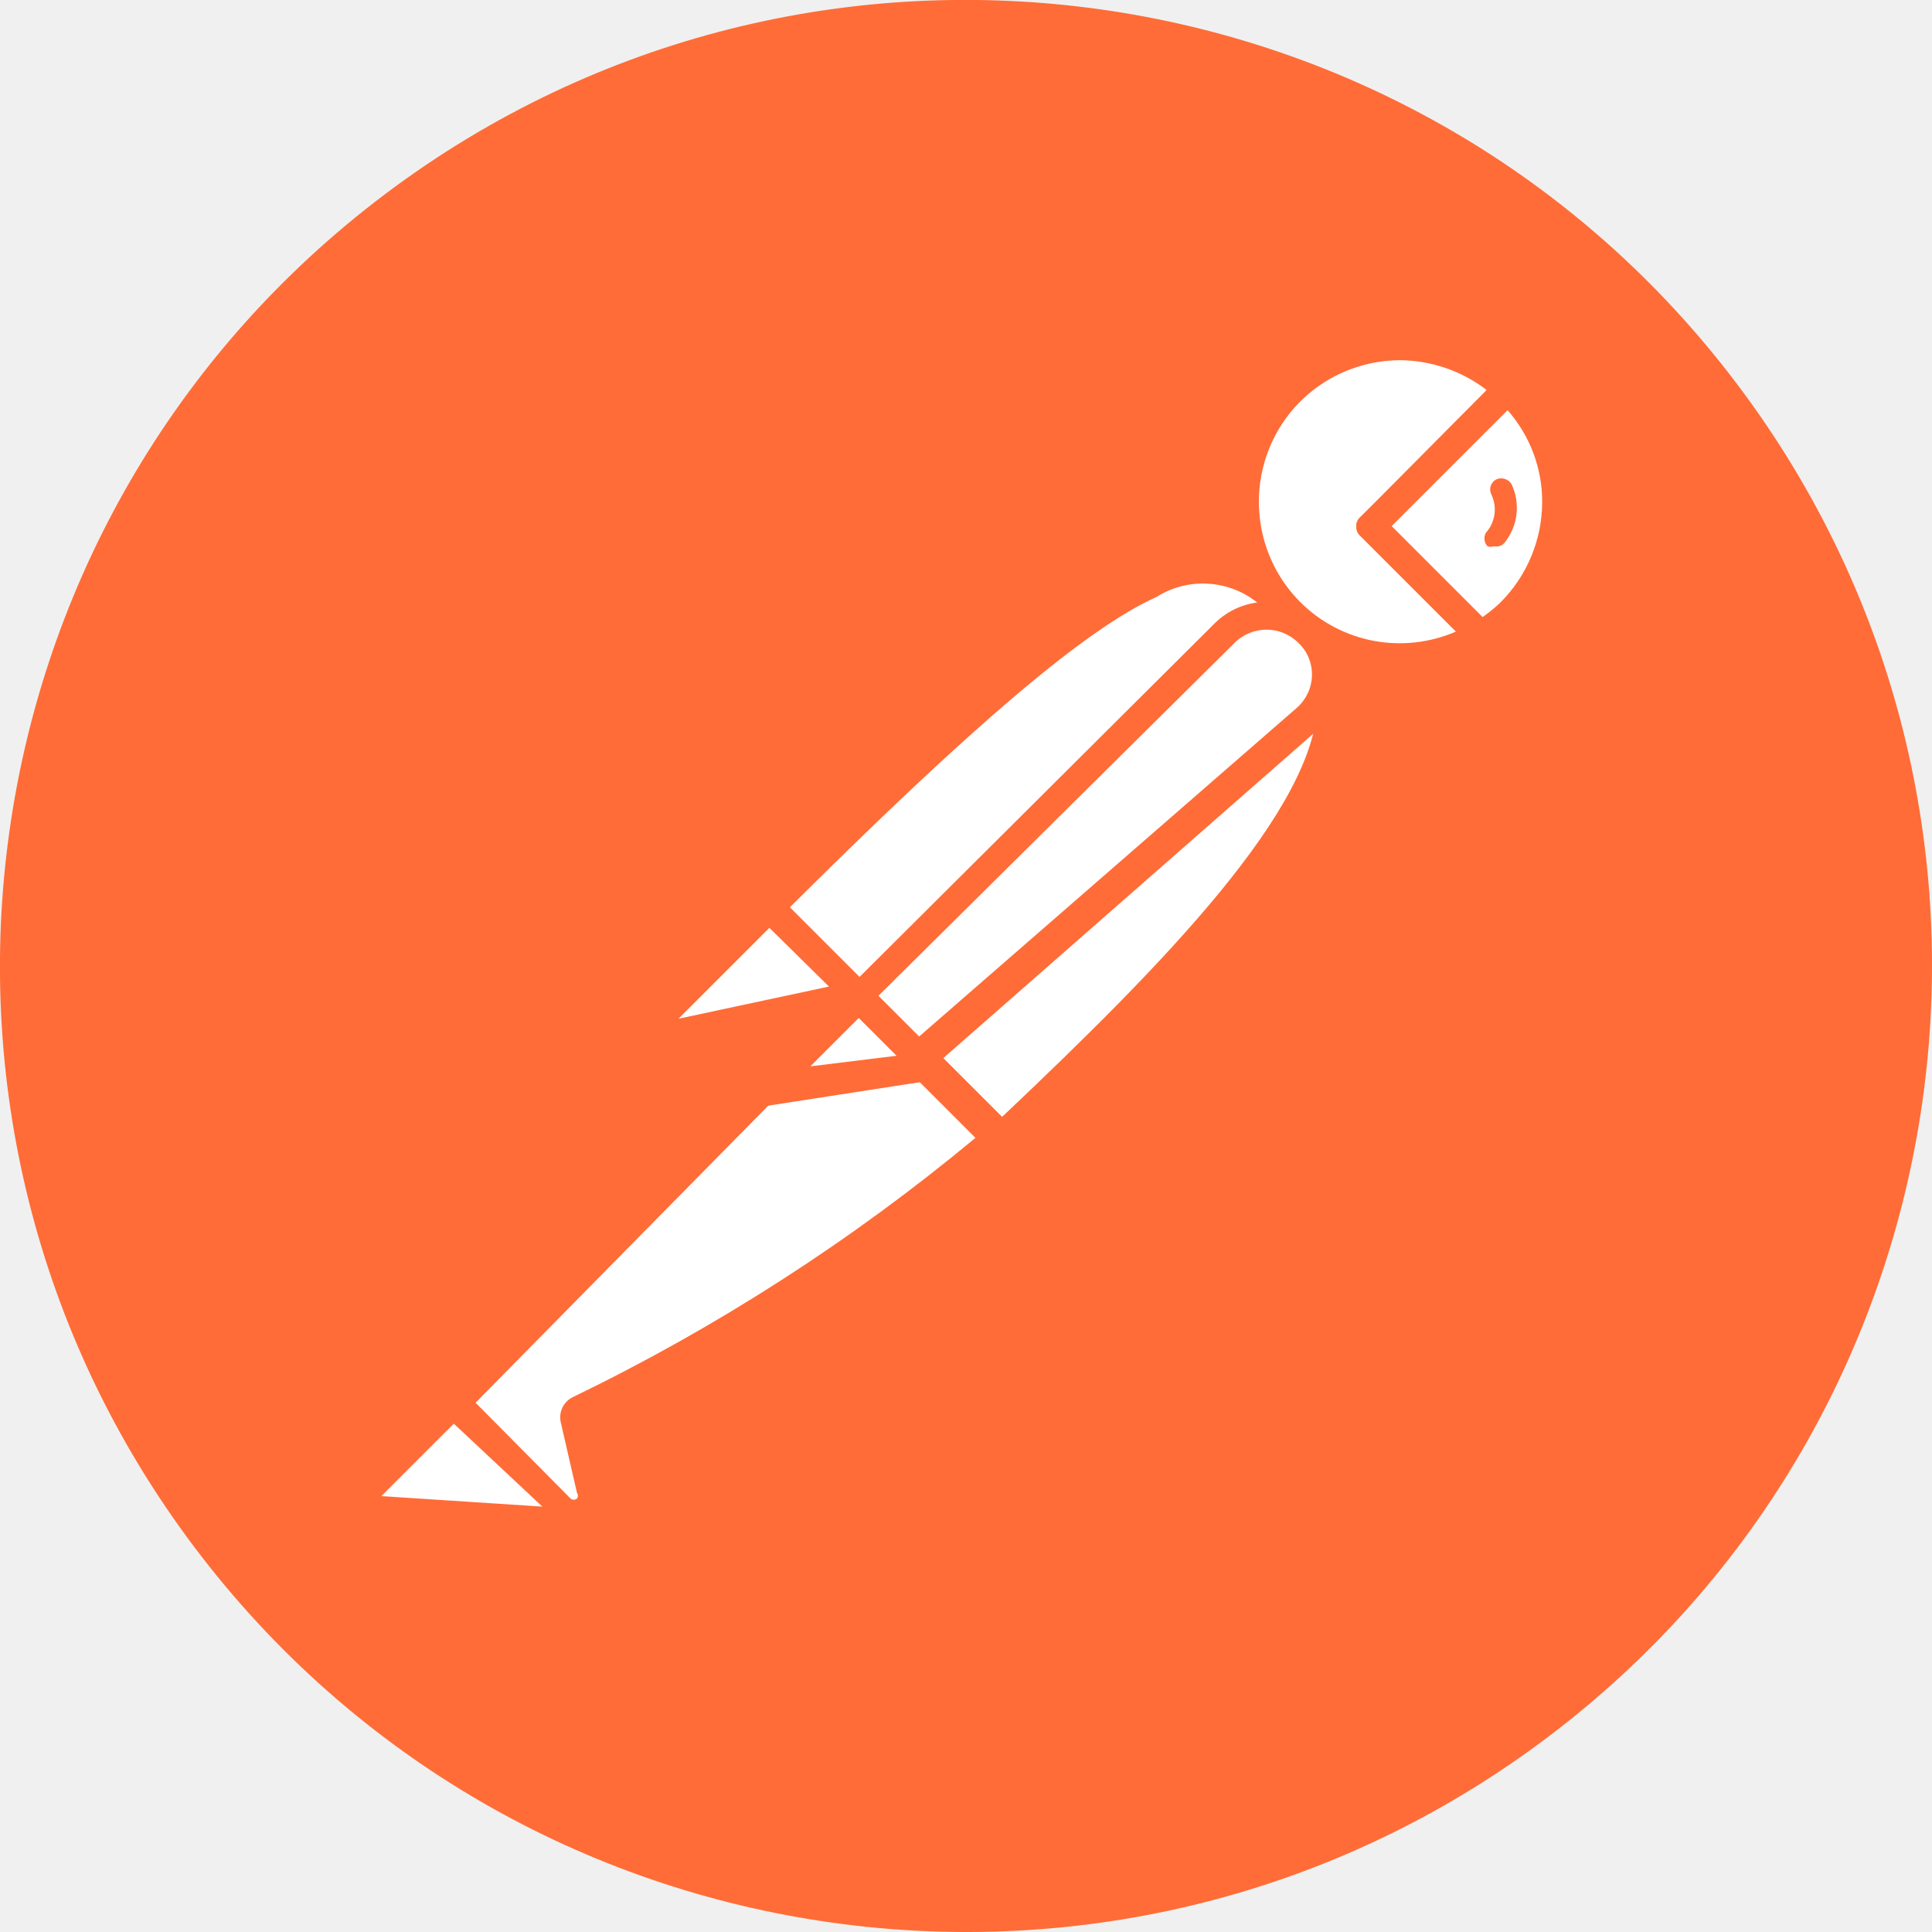
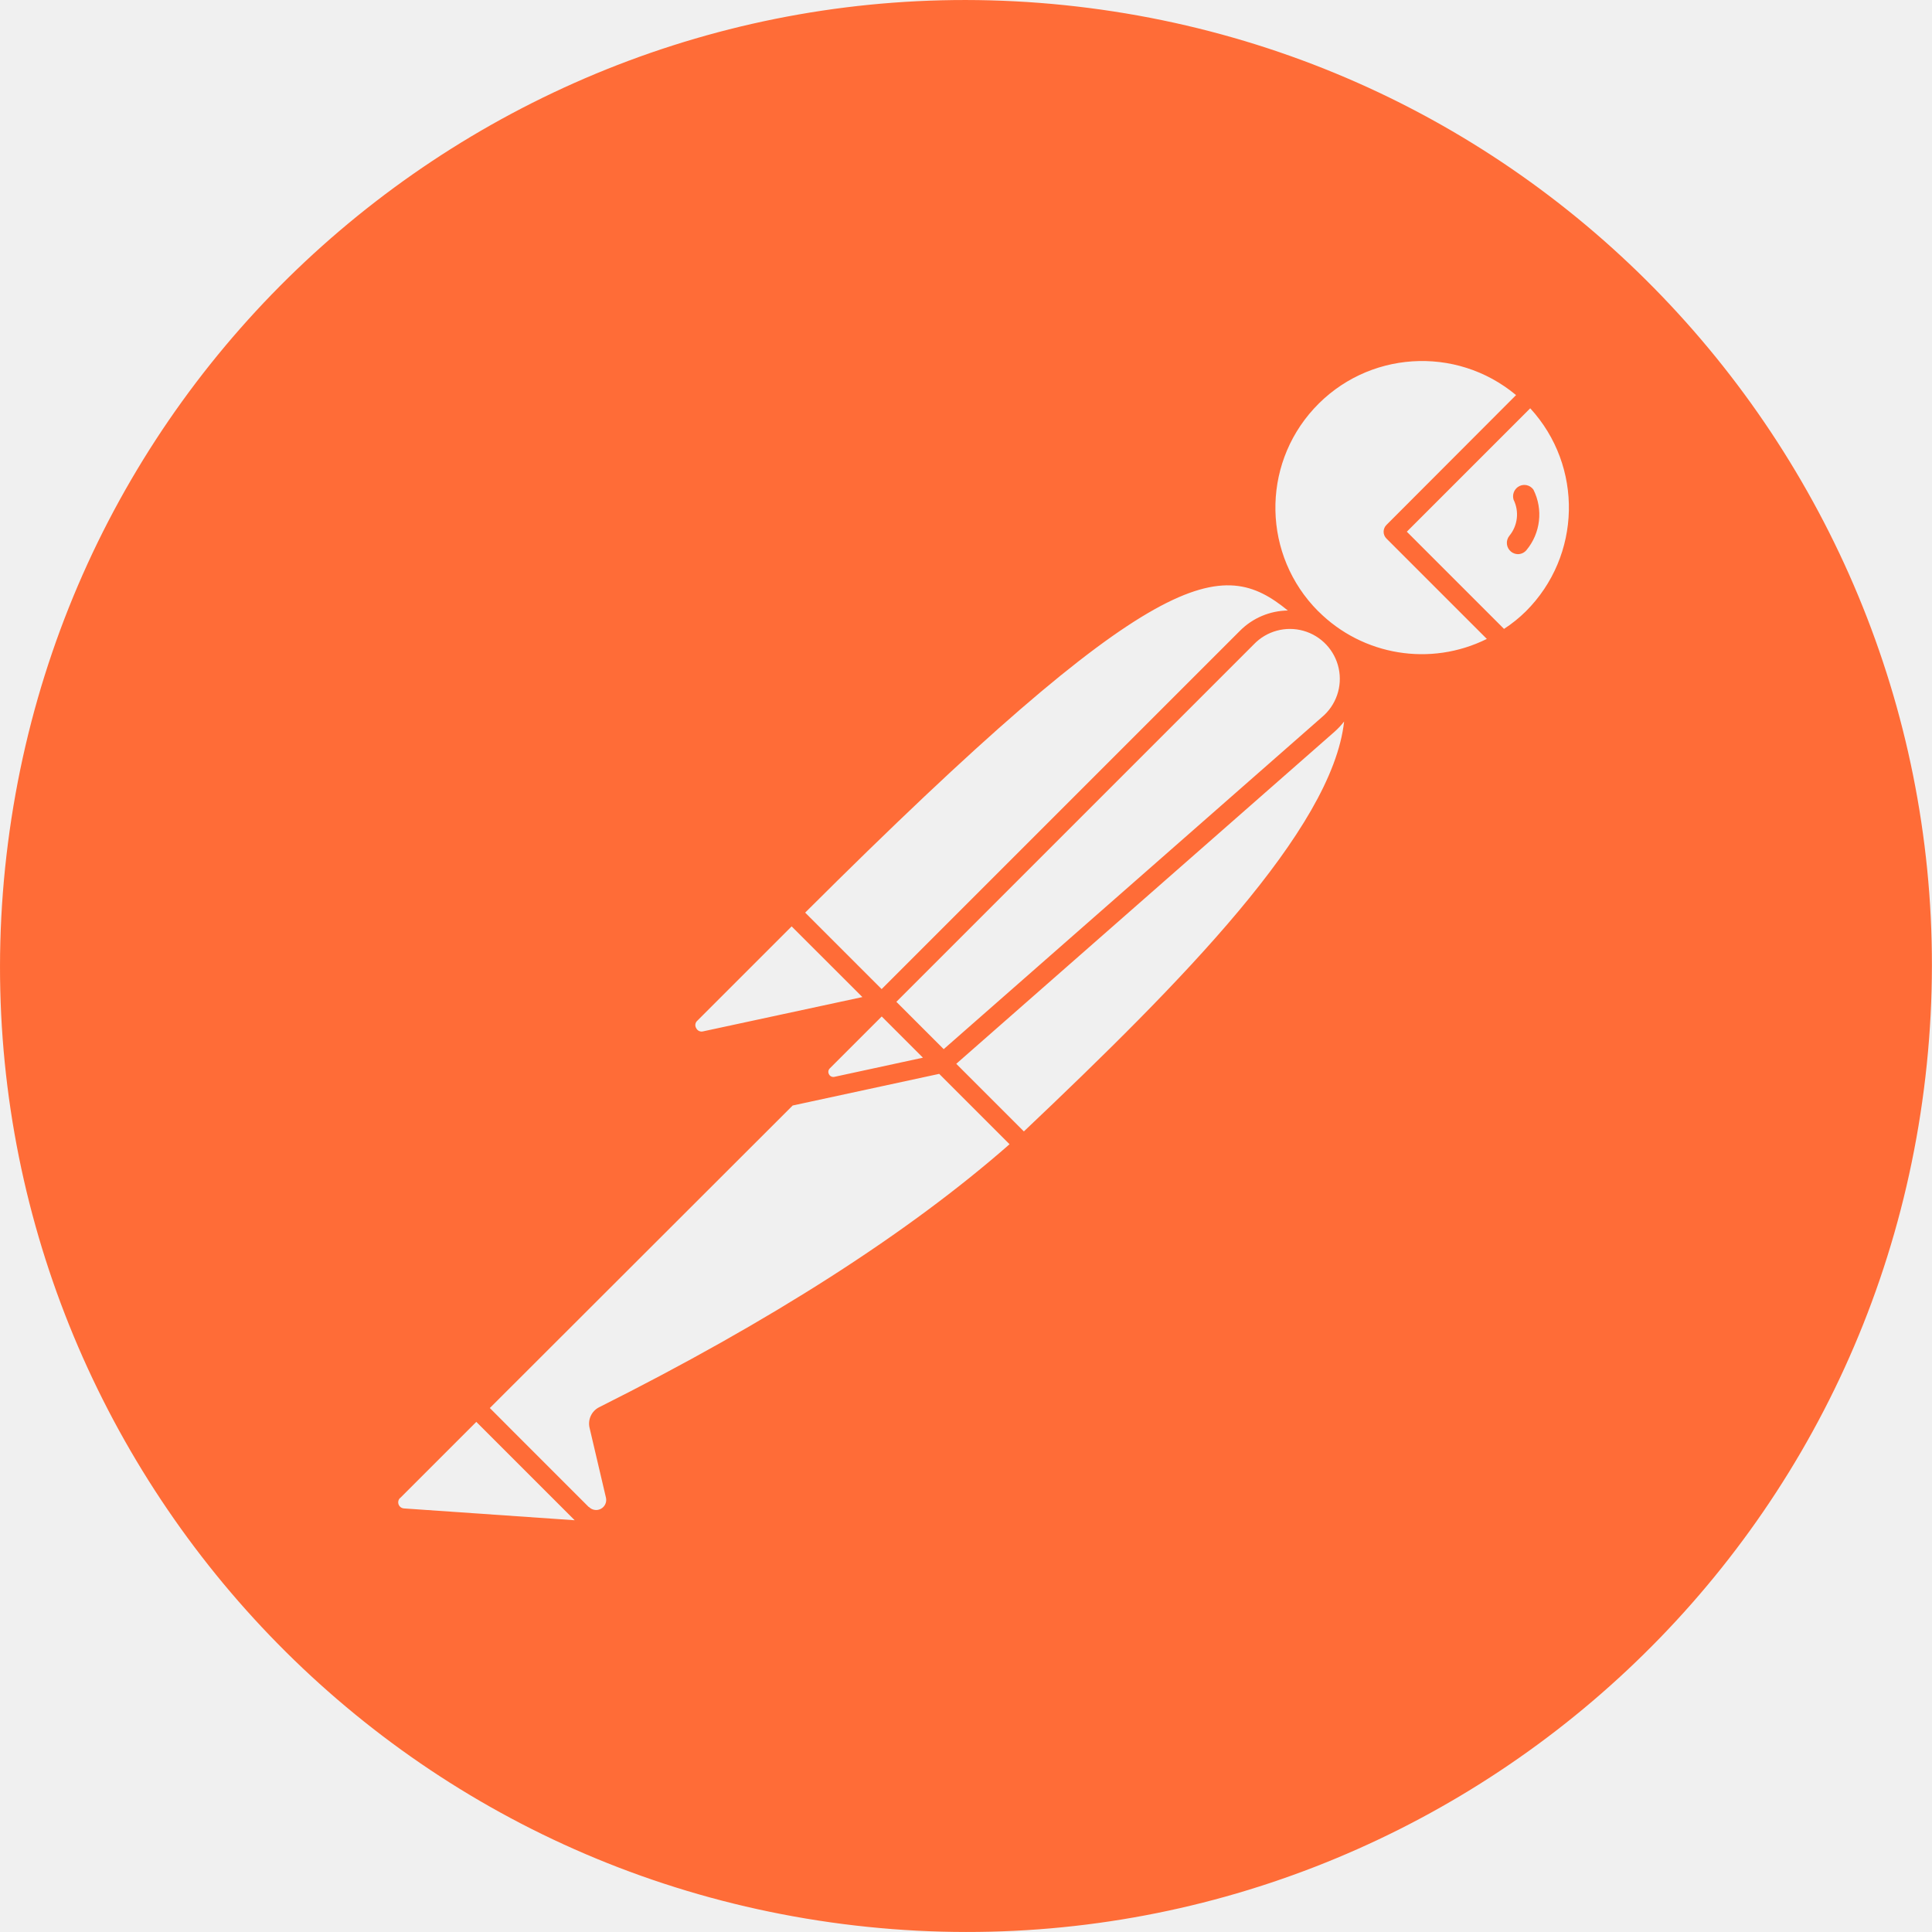
- <svg xmlns="http://www.w3.org/2000/svg" width="64" height="64">
-   <style>.C{fill:#ff6c37}.D{fill:#fff}</style>
-   <path d="M57.327 12.44a32 32 0 1 0-5.761 44.88c13.98-10.804 16.56-30.895 5.76-44.88z" class="C" />
-   <path d="M42.793 20.388L29.3 33.988l-3.813-3.92c13.28-13.28 14.613-12.08 17.307-9.68z" class="D" />
-   <path d="M29.3 34.36a.48.48 0 0 1-.32-.133l-3.84-3.84a.48.48 0 0 1 0-.667c13.093-13.093 14.88-12.48 17.973-9.68.105.084.164.212.16.347.02.13-.03.263-.133.347L29.647 34.228c-.095.087-.218.134-.347.133zm-3.147-4.293l3.147 3.147 12.8-12.8a2.88 2.88 0 0 0-3.787-.64c-2.32 1.04-6.053 4.213-12.16 10.293z" class="C" />
-   <path d="M33.167 37.748l-3.68-3.76L42.98 20.654c3.627 3.547-1.76 9.467-9.813 17.093z" class="D" />
-   <path d="M33.167 38.228a.56.56 0 0 1-.32-.133l-3.76-3.68a.56.56 0 0 1 0-.427c-.04-.112-.04-.235 0-.347L42.58 20.148c.195-.183.498-.183.693 0 .885.814 1.37 1.972 1.333 3.173 0 3.6-4.107 8.133-11.093 14.747a.56.56 0 0 1-.347.16zm-2.987-4.24L33.193 37c5.333-5.04 10.427-10.24 10.453-13.76a3.04 3.04 0 0 0-.693-2.053z" class="C" />
-   <path d="M25.593 30.148l2.667 2.667a.16.16 0 0 1 0 .24l-5.627 1.2c-.233.05-.47-.062-.582-.272s-.07-.47.102-.635l3.28-3.253s.107 0 .16.053z" class="D" />
-   <path d="M22.5 34.788a1.04 1.04 0 0 1-.88-.507c-.21-.397-.135-.886.187-1.2l3.253-3.28a.64.64 0 0 1 .853 0l2.667 2.667c.158.15.22.377.16.587s-.236.377-.453.427l-5.627 1.2zm2.987-4.053l-3.013 3.013 4.987-1.067zm.24-.24z" class="C" />
-   <path d="M49.967 12.894c-1.93-1.862-4.962-1.94-6.986-.183s-2.37 4.773-.794 6.943 4.547 2.778 6.847 1.4l-3.627-3.627z" class="D" />
-   <path d="M46.367 22.28a5.65 5.65 0 0 1-5.156-3.508c-.86-2.098-.384-4.506 1.2-6.118a5.71 5.71 0 0 1 8 0c.102.086.16.213.16.347a.46.46 0 0 1-.16.347l-4.32 4.08 3.28 3.227a.45.45 0 0 1 .133.4.48.48 0 0 1-.213.347 5.8 5.8 0 0 1-2.933.88zm0-10.347c-1.9.01-3.6 1.153-4.313 2.9s-.325 3.758 1.007 5.1c1.356 1.363 3.4 1.755 5.173.987l-3.147-3.147c-.105-.084-.164-.212-.16-.347.004-.125.062-.242.16-.32l4.16-4.187c-.827-.634-1.838-.98-2.88-.987z" class="C" />
-   <path d="M50.047 12.974l-4.56 4.533 3.627 3.627a5.52 5.52 0 0 0 1.013-.747c1.976-2.1 1.94-5.368-.08-7.413z" class="D" />
-   <path d="M49.033 21.534a.4.4 0 0 1-.32-.133l-3.627-3.627c-.105-.084-.164-.212-.16-.347.004-.125.062-.242.16-.32l4.533-4.453a.48.48 0 0 1 .8 0 5.6 5.6 0 0 1 0 8 4.88 4.88 0 0 1-1.067.853.43.43 0 0 1-.32.027zM46.1 17.428l3.013 3.013a5.12 5.12 0 0 0 .587-.48 4.72 4.72 0 0 0 1.387-3.333 4.58 4.58 0 0 0-1.147-3.04z" class="C" />
-   <path d="M43.353 20.948c-.75-.704-1.917-.704-2.667 0L28.607 33l2 2.027 12.773-11.2c.395-.377.616-.9.61-1.446s-.236-1.065-.637-1.434z" class="D" />
-   <path d="M30.5 35.508a.48.48 0 0 1-.32-.133l-2.027-2.027a.48.48 0 0 1 0-.667l12.08-12.027c.958-.956 2.51-.956 3.467 0 .48.48.74 1.135.72 1.813-.028.674-.326 1.308-.827 1.76l-12.773 11.2c-.093.066-.207.094-.32.08zM29.087 33l1.333 1.36 12.533-10.907c.31-.27.495-.656.507-1.067s-.15-.813-.453-1.093c-.583-.58-1.524-.58-2.107 0z" class="C" />
-   <path d="M19.247 46.734a.27.27 0 0 0 0 .32l.533 2.32c.046.277-.087.553-.332.7a.65.65 0 0 1-.762-.077l-3.653-3.52L26.42 35h3.947l2.667 2.667a60.54 60.54 0 0 1-13.787 9.067z" class="D" />
-   <path d="M19.007 50.654c-.302-.006-.6-.13-.8-.347l-3.493-3.493c-.105-.084-.164-.212-.16-.347.004-.125.062-.242.16-.32L26.18 34.654a.45.45 0 0 1 .24-.133h3.973a.48.48 0 0 1 .32 0l2.667 2.667c.103.095.153.235.133.373a.43.43 0 0 1-.16.347l-.213.187a65.33 65.33 0 0 1-13.68 8.773l.507 2.16a1.15 1.15 0 0 1-1.093 1.413zm-3.253-4.187L18.9 49.64a.16.16 0 0 0 .213 0 .16.16 0 0 0 0-.187l-.533-2.32c-.086-.343.08-.7.4-.853a65.56 65.56 0 0 0 13.333-8.587l-2.187-2.187h-3.573zm3.84.48z" class="C" />
-   <path d="M12.287 49.214l2.667-2.667 4.107 4.107-6.533-.453c-.23-.017-.425-.18-.48-.406s.042-.46.24-.58z" class="D" />
-   <path d="M19.14 51.054l-6.507-.453c-.386-.036-.718-.3-.854-.653s-.053-.772.214-1.054l2.667-2.667a.48.48 0 0 1 .667 0l4.08 4.08c.116.16.116.374 0 .533-.062.1-.156.175-.267.213zm-6.507-1.493l5.333.347-2.933-2.747z" class="C" />
-   <path d="M30.74 35.322l-5.387.827 3.12-3.093z" class="D" />
-   <path d="M25.353 36.654c-.183.005-.35-.1-.427-.267a.45.45 0 0 1 0-.533l3.093-3.12c.195-.183.498-.183.693 0L30.98 35a.45.45 0 0 1 0 .48.47.47 0 0 1-.373.347l-5.333.827zm3.12-2.907L26.74 35.48l2.987-.453z" class="C" />
-   <path d="M30.74 35.32l-3.76.48a.48.48 0 0 1-.453-.8l1.947-1.947z" class="D" />
-   <path d="M26.873 36.308c-.355-.003-.68-.197-.853-.507a.96.96 0 0 1 .16-1.147l1.947-1.947c.195-.183.498-.183.693 0l2.267 2.267a.48.48 0 0 1-.293.827l-3.733.48zm0-.987l2.827-.347-1.253-1.253-1.6 1.6zm23.2-19.28a.4.4 0 0 0-.507-.16.37.37 0 0 0-.186.22c-.03.095-.02.198.026.287.187.393.135.858-.133 1.2-.07.066-.1.157-.1.253a.38.38 0 0 0 .1.253.29.29 0 0 0 .213 0 .35.35 0 0 0 .347-.107 1.84 1.84 0 0 0 .24-1.947z" class="C" />
+ <svg xmlns="http://www.w3.org/2000/svg" width="128" height="128" role="img" viewBox="0 0 24 24">
+   <path fill="#FF6C37" d="M13.527.099C6.955-.744.942 3.9.099 10.473c-.843 6.572 3.8 12.584 10.373 13.428 6.573.843 12.587-3.801 13.428-10.374C24.744 6.955 20.101.943 13.527.099zm2.471 7.485a.855.855 0 0 0-.593.25l-4.453 4.453-.307-.307-.643-.643c4.389-4.376 5.18-4.418 5.996-3.753zm-4.863 4.861l4.44-4.44a.62.62 0 1 1 .847.903l-4.699 4.125-.588-.588zm.33.694l-1.1.238a.06.06 0 0 1-.067-.032.06.06 0 0 1 .01-.073l.645-.645.512.512zm-2.803-.459l1.172-1.172.879.878-1.979.426a.074.074 0 0 1-.085-.039.072.072 0 0 1 .013-.093zm-3.646 6.058a.076.076 0 0 1-.069-.083.077.077 0 0 1 .022-.046h.002l.946-.946 1.222 1.222-2.123-.147zm2.425-1.256a.228.228 0 0 0-.117.256l.203.865a.125.125 0 0 1-.211.117h-.003l-.934-.934-.294-.295 3.762-3.758 1.82-.393.874.874c-1.255 1.102-2.971 2.201-5.1 3.268zm5.279-3.428h-.002l-.839-.839 4.699-4.125a.952.952 0 0 0 .119-.127c-.148 1.345-2.029 3.245-3.977 5.091zm3.657-6.46l-.003-.002a1.822 1.822 0 0 1 2.459-2.684l-1.61 1.613a.119.119 0 0 0 0 .169l1.247 1.247a1.817 1.817 0 0 1-2.093-.343zm2.578 0a1.714 1.714 0 0 1-.271.218h-.001l-1.207-1.207 1.533-1.533c.661.72.637 1.832-.054 2.522zM18.855 6.05a.143.143 0 0 0-.053.157.416.416 0 0 1-.053.45.14.14 0 0 0 .023.197.141.141 0 0 0 .084.03.14.14 0 0 0 .106-.05.691.691 0 0 0 .087-.751.138.138 0 0 0-.194-.033z" />
</svg>
